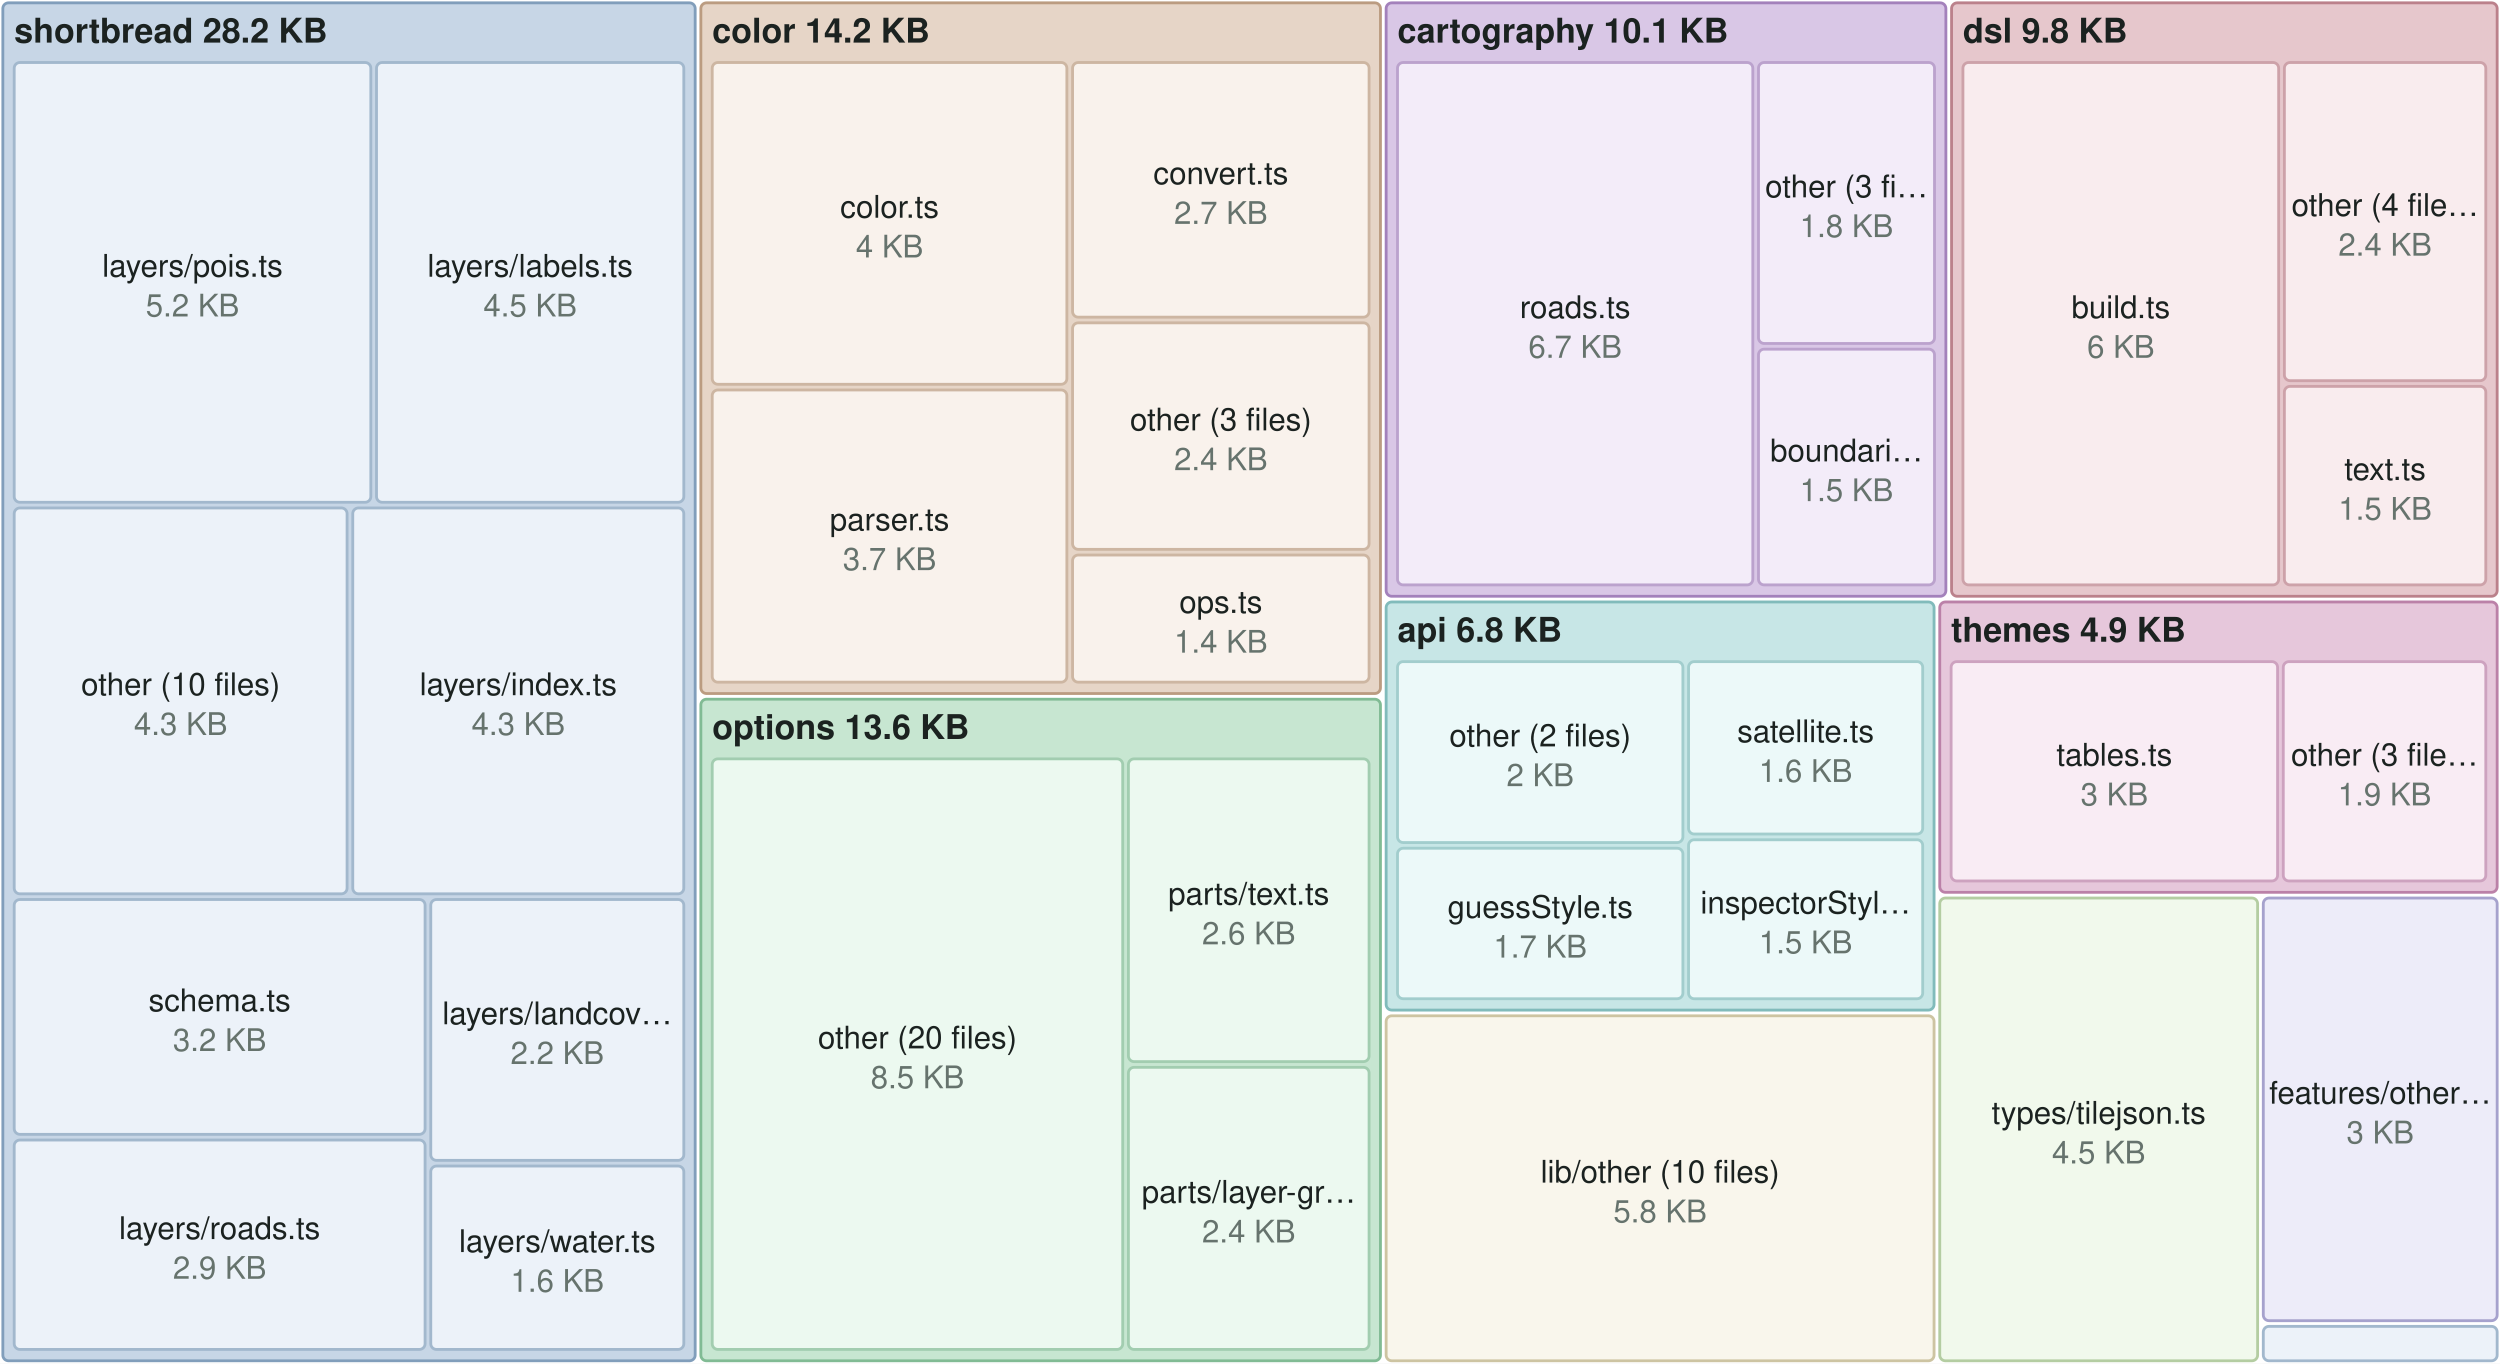
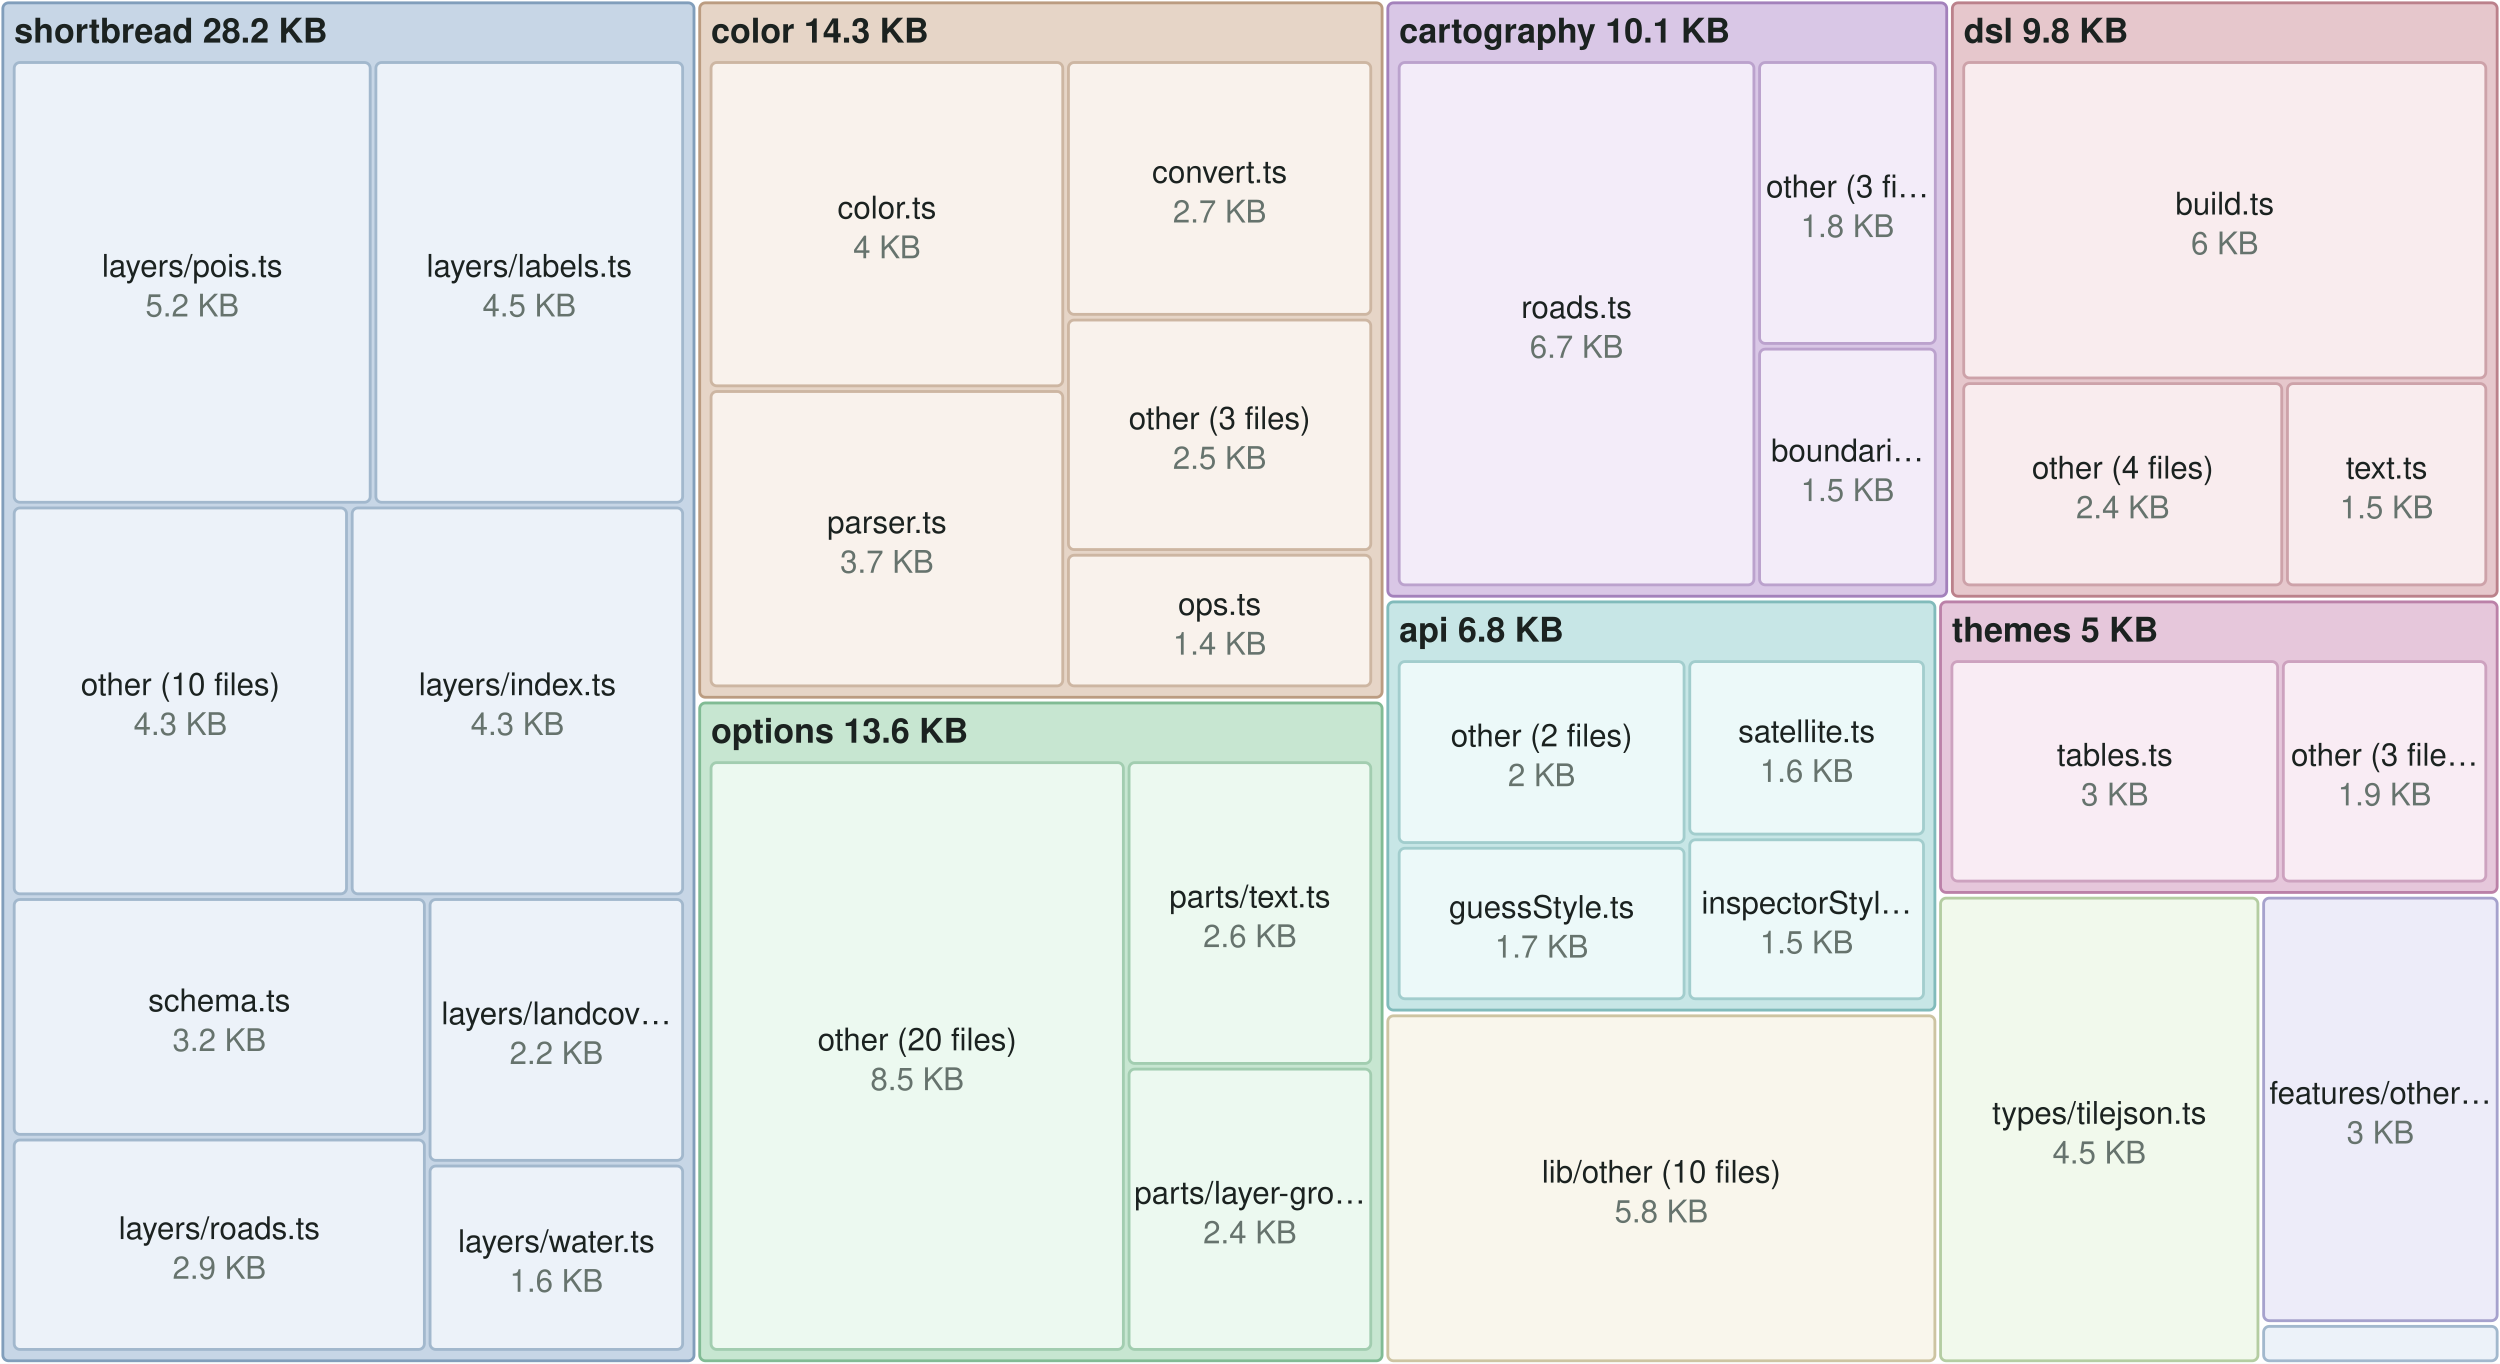
<svg xmlns="http://www.w3.org/2000/svg" width="880" height="480" viewBox="0 0 880 480">
  <style>
	.background { fill: #ffffff; }
	text { font-family: Helvetica, Arial, 'Liberation Sans', sans-serif; }
	.group-label { fill: #1b2220; font-weight: 600; font-size: 12px; }
	.leaf-label { fill: #1b2220; font-size: 11px; text-anchor: middle; }
	.leaf-size { fill: #66736d; font-size: 11px; text-anchor: middle; }
	.group-box, .leaf-box { stroke-width: 1; }
	.leaf:hover .leaf-box { stroke-width: 2; }
	.c0 .group-box { fill: hsl(210 38% 84%); stroke: hsl(210 30% 62%); }
	.c0 .leaf-box { fill: hsl(210 50% 95%); stroke: hsl(210 30% 72%); }
	.c1 .group-box { fill: hsl(28 38% 84%); stroke: hsl(28 30% 62%); }
	.c1 .leaf-box { fill: hsl(28 50% 95%); stroke: hsl(28 30% 72%); }
	.c2 .group-box { fill: hsl(140 38% 84%); stroke: hsl(140 30% 62%); }
	.c2 .leaf-box { fill: hsl(140 50% 95%); stroke: hsl(140 30% 72%); }
	.c3 .group-box { fill: hsl(275 38% 84%); stroke: hsl(275 30% 62%); }
	.c3 .leaf-box { fill: hsl(275 50% 95%); stroke: hsl(275 30% 72%); }
	.c4 .group-box { fill: hsl(350 38% 84%); stroke: hsl(350 30% 62%); }
	.c4 .leaf-box { fill: hsl(350 50% 95%); stroke: hsl(350 30% 72%); }
	.c5 .group-box { fill: hsl(180 38% 84%); stroke: hsl(180 30% 62%); }
	.c5 .leaf-box { fill: hsl(180 50% 95%); stroke: hsl(180 30% 72%); }
	.c6 .group-box { fill: hsl(48 38% 84%); stroke: hsl(48 30% 62%); }
	.c6 .leaf-box { fill: hsl(48 50% 95%); stroke: hsl(48 30% 72%); }
	.c7 .group-box { fill: hsl(320 38% 84%); stroke: hsl(320 30% 62%); }
	.c7 .leaf-box { fill: hsl(320 50% 95%); stroke: hsl(320 30% 72%); }
	.c8 .group-box { fill: hsl(95 38% 84%); stroke: hsl(95 30% 62%); }
	.c8 .leaf-box { fill: hsl(95 50% 95%); stroke: hsl(95 30% 72%); }
	.c9 .group-box { fill: hsl(245 38% 84%); stroke: hsl(245 30% 62%); }
	.c9 .leaf-box { fill: hsl(245 50% 95%); stroke: hsl(245 30% 72%); }
	@media (prefers-color-scheme: dark) {
		.background { fill: #0d1117; }
		.group-label, .leaf-label { fill: #e6edf3; }
		.leaf-size { fill: #8b949e; }
		.c0 .group-box { fill: hsl(210 22% 22%); stroke: hsl(210 20% 38%); }
		.c0 .leaf-box { fill: hsl(210 25% 14%); stroke: hsl(210 20% 32%); }
		.c1 .group-box { fill: hsl(28 22% 22%); stroke: hsl(28 20% 38%); }
		.c1 .leaf-box { fill: hsl(28 25% 14%); stroke: hsl(28 20% 32%); }
		.c2 .group-box { fill: hsl(140 22% 22%); stroke: hsl(140 20% 38%); }
		.c2 .leaf-box { fill: hsl(140 25% 14%); stroke: hsl(140 20% 32%); }
		.c3 .group-box { fill: hsl(275 22% 22%); stroke: hsl(275 20% 38%); }
		.c3 .leaf-box { fill: hsl(275 25% 14%); stroke: hsl(275 20% 32%); }
		.c4 .group-box { fill: hsl(350 22% 22%); stroke: hsl(350 20% 38%); }
		.c4 .leaf-box { fill: hsl(350 25% 14%); stroke: hsl(350 20% 32%); }
		.c5 .group-box { fill: hsl(180 22% 22%); stroke: hsl(180 20% 38%); }
		.c5 .leaf-box { fill: hsl(180 25% 14%); stroke: hsl(180 20% 32%); }
		.c6 .group-box { fill: hsl(48 22% 22%); stroke: hsl(48 20% 38%); }
		.c6 .leaf-box { fill: hsl(48 25% 14%); stroke: hsl(48 20% 32%); }
		.c7 .group-box { fill: hsl(320 22% 22%); stroke: hsl(320 20% 38%); }
		.c7 .leaf-box { fill: hsl(320 25% 14%); stroke: hsl(320 20% 32%); }
		.c8 .group-box { fill: hsl(95 22% 22%); stroke: hsl(95 20% 38%); }
		.c8 .leaf-box { fill: hsl(95 25% 14%); stroke: hsl(95 20% 32%); }
		.c9 .group-box { fill: hsl(245 22% 22%); stroke: hsl(245 20% 38%); }
		.c9 .leaf-box { fill: hsl(245 25% 14%); stroke: hsl(245 20% 32%); }
	}
</style>
  <rect class="background" width="880" height="480" />
  <g class="group c0">
-     <rect class="group-box" x="1" y="1" width="243.7" height="478" rx="2" />
+     <rect class="group-box" x="1" y="1" width="243.29" height="478" rx="2" />
    <text class="group-label" x="5" y="15" textLength="108.71" lengthAdjust="spacingAndGlyphs">shortbread 28.2 KB</text>
  </g>
  <g class="leaf c0">
-     <rect class="leaf-box" x="5" y="22" width="125.53" height="154.8" rx="2" />
-     <text class="leaf-label" x="67.76" y="97.4" textLength="64.19" lengthAdjust="spacingAndGlyphs">layers/pois.ts</text>
-     <text class="leaf-size" x="67.76" y="111.4" textLength="33.02" lengthAdjust="spacingAndGlyphs">5.2 KB</text>
-   </g>
-   <g class="leaf c0">
-     <rect class="leaf-box" x="132.53" y="22" width="108.17" height="154.8" rx="2" />
-     <text class="leaf-label" x="186.61" y="97.4" textLength="72.74" lengthAdjust="spacingAndGlyphs">layers/labels.ts</text>
-     <text class="leaf-size" x="186.61" y="111.4" textLength="33.02" lengthAdjust="spacingAndGlyphs">4.5 KB</text>
-   </g>
-   <g class="leaf c0">
-     <rect class="leaf-box" x="5" y="178.8" width="117.17" height="135.83" rx="2" />
-     <text class="leaf-label" x="63.59" y="244.71" textLength="70.3" lengthAdjust="spacingAndGlyphs">other (10 files)</text>
-     <text class="leaf-size" x="63.59" y="258.71" textLength="33.02" lengthAdjust="spacingAndGlyphs">4.3 KB</text>
-   </g>
-   <g class="leaf c0">
-     <rect class="leaf-box" x="124.17" y="178.8" width="116.52" height="135.83" rx="2" />
-     <text class="leaf-label" x="182.44" y="244.71" textLength="70.3" lengthAdjust="spacingAndGlyphs">layers/index.ts</text>
-     <text class="leaf-size" x="182.44" y="258.71" textLength="33.02" lengthAdjust="spacingAndGlyphs">4.3 KB</text>
-   </g>
-   <g class="leaf c0">
-     <rect class="leaf-box" x="5" y="316.63" width="144.63" height="82.66" rx="2" />
-     <text class="leaf-label" x="77.31" y="355.96" textLength="50.13" lengthAdjust="spacingAndGlyphs">schema.ts</text>
-     <text class="leaf-size" x="77.31" y="369.96" textLength="33.02" lengthAdjust="spacingAndGlyphs">3.2 KB</text>
-   </g>
-   <g class="leaf c0">
-     <rect class="leaf-box" x="5" y="401.29" width="144.63" height="73.71" rx="2" />
-     <text class="leaf-label" x="77.31" y="436.14" textLength="71.52" lengthAdjust="spacingAndGlyphs">layers/roads.ts</text>
-     <text class="leaf-size" x="77.31" y="450.14" textLength="33.02" lengthAdjust="spacingAndGlyphs">2.9 KB</text>
-   </g>
-   <g class="leaf c0">
-     <rect class="leaf-box" x="151.63" y="316.63" width="89.07" height="91.82" rx="2" />
-     <text class="leaf-label" x="196.16" y="360.54" textLength="76.42" lengthAdjust="spacingAndGlyphs">layers/landcov…</text>
-     <text class="leaf-size" x="196.16" y="374.54" textLength="33.02" lengthAdjust="spacingAndGlyphs">2.2 KB</text>
-   </g>
-   <g class="leaf c0">
-     <rect class="leaf-box" x="151.63" y="410.45" width="89.07" height="64.55" rx="2" />
-     <text class="leaf-label" x="196.16" y="440.72" textLength="70.91" lengthAdjust="spacingAndGlyphs">layers/water.ts</text>
-     <text class="leaf-size" x="196.16" y="454.72" textLength="33.02" lengthAdjust="spacingAndGlyphs">1.6 KB</text>
+     <rect class="leaf-box" x="5" y="22" width="125.31" height="154.8" rx="2" />
+     <text class="leaf-label" x="67.66" y="97.4" textLength="64.19" lengthAdjust="spacingAndGlyphs">layers/pois.ts</text>
+     <text class="leaf-size" x="67.66" y="111.4" textLength="33.02" lengthAdjust="spacingAndGlyphs">5.2 KB</text>
+   </g>
+   <g class="leaf c0">
+     <rect class="leaf-box" x="132.31" y="22" width="107.98" height="154.8" rx="2" />
+     <text class="leaf-label" x="186.3" y="97.4" textLength="72.74" lengthAdjust="spacingAndGlyphs">layers/labels.ts</text>
+     <text class="leaf-size" x="186.3" y="111.4" textLength="33.02" lengthAdjust="spacingAndGlyphs">4.5 KB</text>
+   </g>
+   <g class="leaf c0">
+     <rect class="leaf-box" x="5" y="178.8" width="116.97" height="135.83" rx="2" />
+     <text class="leaf-label" x="63.49" y="244.71" textLength="70.3" lengthAdjust="spacingAndGlyphs">other (10 files)</text>
+     <text class="leaf-size" x="63.49" y="258.71" textLength="33.02" lengthAdjust="spacingAndGlyphs">4.3 KB</text>
+   </g>
+   <g class="leaf c0">
+     <rect class="leaf-box" x="123.97" y="178.8" width="116.32" height="135.83" rx="2" />
+     <text class="leaf-label" x="182.13" y="244.71" textLength="70.3" lengthAdjust="spacingAndGlyphs">layers/index.ts</text>
+     <text class="leaf-size" x="182.13" y="258.71" textLength="33.02" lengthAdjust="spacingAndGlyphs">4.3 KB</text>
+   </g>
+   <g class="leaf c0">
+     <rect class="leaf-box" x="5" y="316.63" width="144.38" height="82.66" rx="2" />
+     <text class="leaf-label" x="77.19" y="355.96" textLength="50.13" lengthAdjust="spacingAndGlyphs">schema.ts</text>
+     <text class="leaf-size" x="77.19" y="369.96" textLength="33.02" lengthAdjust="spacingAndGlyphs">3.2 KB</text>
+   </g>
+   <g class="leaf c0">
+     <rect class="leaf-box" x="5" y="401.29" width="144.38" height="73.71" rx="2" />
+     <text class="leaf-label" x="77.19" y="436.14" textLength="71.52" lengthAdjust="spacingAndGlyphs">layers/roads.ts</text>
+     <text class="leaf-size" x="77.19" y="450.14" textLength="33.02" lengthAdjust="spacingAndGlyphs">2.9 KB</text>
+   </g>
+   <g class="leaf c0">
+     <rect class="leaf-box" x="151.38" y="316.63" width="88.91" height="91.82" rx="2" />
+     <text class="leaf-label" x="195.84" y="360.54" textLength="76.42" lengthAdjust="spacingAndGlyphs">layers/landcov…</text>
+     <text class="leaf-size" x="195.84" y="374.54" textLength="33.02" lengthAdjust="spacingAndGlyphs">2.2 KB</text>
+   </g>
+   <g class="leaf c0">
+     <rect class="leaf-box" x="151.38" y="410.45" width="88.91" height="64.55" rx="2" />
+     <text class="leaf-label" x="195.84" y="440.72" textLength="70.91" lengthAdjust="spacingAndGlyphs">layers/water.ts</text>
+     <text class="leaf-size" x="195.84" y="454.72" textLength="33.02" lengthAdjust="spacingAndGlyphs">1.6 KB</text>
  </g>
  <g class="group c1">
-     <rect class="group-box" x="246.7" y="1" width="239.22" height="243.12" rx="2" />
-     <text class="group-label" x="250.7" y="15" textLength="75.37" lengthAdjust="spacingAndGlyphs">color 14.2 KB</text>
-   </g>
-   <g class="leaf c1">
-     <rect class="leaf-box" x="250.7" y="22" width="124.84" height="113.27" rx="2" />
-     <text class="leaf-label" x="313.12" y="76.63" textLength="35.45" lengthAdjust="spacingAndGlyphs">color.ts</text>
-     <text class="leaf-size" x="313.12" y="90.63" textLength="23.85" lengthAdjust="spacingAndGlyphs">4 KB</text>
-   </g>
-   <g class="leaf c1">
-     <rect class="leaf-box" x="250.7" y="137.27" width="124.84" height="102.86" rx="2" />
-     <text class="leaf-label" x="313.12" y="186.69" textLength="42.79" lengthAdjust="spacingAndGlyphs">parser.ts</text>
-     <text class="leaf-size" x="313.12" y="200.69" textLength="33.02" lengthAdjust="spacingAndGlyphs">3.7 KB</text>
-   </g>
-   <g class="leaf c1">
-     <rect class="leaf-box" x="377.54" y="22" width="104.38" height="89.64" rx="2" />
-     <text class="leaf-label" x="429.73" y="64.82" textLength="47.69" lengthAdjust="spacingAndGlyphs">convert.ts</text>
-     <text class="leaf-size" x="429.73" y="78.82" textLength="33.02" lengthAdjust="spacingAndGlyphs">2.7 KB</text>
-   </g>
-   <g class="leaf c1">
-     <rect class="leaf-box" x="377.54" y="113.64" width="104.38" height="79.73" rx="2" />
-     <text class="leaf-label" x="429.73" y="151.51" textLength="64.19" lengthAdjust="spacingAndGlyphs">other (3 files)</text>
-     <text class="leaf-size" x="429.73" y="165.51" textLength="33.02" lengthAdjust="spacingAndGlyphs">2.4 KB</text>
-   </g>
-   <g class="leaf c1">
-     <rect class="leaf-box" x="377.54" y="195.37" width="104.38" height="44.75" rx="2" />
-     <text class="leaf-label" x="429.73" y="215.75" textLength="29.35" lengthAdjust="spacingAndGlyphs">ops.ts</text>
-     <text class="leaf-size" x="429.73" y="229.75" textLength="33.02" lengthAdjust="spacingAndGlyphs">1.4 KB</text>
+     <rect class="group-box" x="246.29" y="1" width="240.21" height="244.44" rx="2" />
+     <text class="group-label" x="250.29" y="15" textLength="75.37" lengthAdjust="spacingAndGlyphs">color 14.3 KB</text>
+   </g>
+   <g class="leaf c1">
+     <rect class="leaf-box" x="250.29" y="22" width="123.8" height="113.81" rx="2" />
+     <text class="leaf-label" x="312.19" y="76.9" textLength="35.45" lengthAdjust="spacingAndGlyphs">color.ts</text>
+     <text class="leaf-size" x="312.19" y="90.9" textLength="23.85" lengthAdjust="spacingAndGlyphs">4 KB</text>
+   </g>
+   <g class="leaf c1">
+     <rect class="leaf-box" x="250.29" y="137.81" width="123.8" height="103.63" rx="2" />
+     <text class="leaf-label" x="312.19" y="187.62" textLength="42.79" lengthAdjust="spacingAndGlyphs">parser.ts</text>
+     <text class="leaf-size" x="312.19" y="201.62" textLength="33.02" lengthAdjust="spacingAndGlyphs">3.7 KB</text>
+   </g>
+   <g class="leaf c1">
+     <rect class="leaf-box" x="376.09" y="22" width="106.42" height="88.66" rx="2" />
+     <text class="leaf-label" x="429.3" y="64.33" textLength="47.69" lengthAdjust="spacingAndGlyphs">convert.ts</text>
+     <text class="leaf-size" x="429.3" y="78.33" textLength="33.02" lengthAdjust="spacingAndGlyphs">2.7 KB</text>
+   </g>
+   <g class="leaf c1">
+     <rect class="leaf-box" x="376.09" y="112.66" width="106.42" height="80.79" rx="2" />
+     <text class="leaf-label" x="429.3" y="151.05" textLength="64.19" lengthAdjust="spacingAndGlyphs">other (3 files)</text>
+     <text class="leaf-size" x="429.3" y="165.05" textLength="33.02" lengthAdjust="spacingAndGlyphs">2.5 KB</text>
+   </g>
+   <g class="leaf c1">
+     <rect class="leaf-box" x="376.09" y="195.45" width="106.42" height="45.99" rx="2" />
+     <text class="leaf-label" x="429.3" y="216.44" textLength="29.35" lengthAdjust="spacingAndGlyphs">ops.ts</text>
+     <text class="leaf-size" x="429.3" y="230.44" textLength="33.02" lengthAdjust="spacingAndGlyphs">1.4 KB</text>
  </g>
  <g class="group c2">
-     <rect class="group-box" x="246.7" y="246.12" width="239.22" height="232.88" rx="2" />
-     <text class="group-label" x="250.7" y="260.12" textLength="89.36" lengthAdjust="spacingAndGlyphs">options 13.6 KB</text>
+     <rect class="group-box" x="246.29" y="247.44" width="240.21" height="231.56" rx="2" />
+     <text class="group-label" x="250.29" y="261.44" textLength="89.36" lengthAdjust="spacingAndGlyphs">options 13.6 KB</text>
  </g>
  <g class="leaf c2">
-     <rect class="leaf-box" x="250.7" y="267.12" width="144.5" height="207.88" rx="2" />
-     <text class="leaf-label" x="322.95" y="369.06" textLength="70.3" lengthAdjust="spacingAndGlyphs">other (20 files)</text>
-     <text class="leaf-size" x="322.95" y="383.06" textLength="33.02" lengthAdjust="spacingAndGlyphs">8.5 KB</text>
+     <rect class="leaf-box" x="250.29" y="268.44" width="145.14" height="206.56" rx="2" />
+     <text class="leaf-label" x="322.86" y="369.72" textLength="70.3" lengthAdjust="spacingAndGlyphs">other (20 files)</text>
+     <text class="leaf-size" x="322.86" y="383.72" textLength="33.02" lengthAdjust="spacingAndGlyphs">8.5 KB</text>
  </g>
  <g class="leaf c2">
-     <rect class="leaf-box" x="397.2" y="267.12" width="84.72" height="106.57" rx="2" />
-     <text class="leaf-label" x="439.56" y="318.41" textLength="56.86" lengthAdjust="spacingAndGlyphs">parts/text.ts</text>
-     <text class="leaf-size" x="439.56" y="332.41" textLength="33.02" lengthAdjust="spacingAndGlyphs">2.6 KB</text>
+     <rect class="leaf-box" x="397.43" y="268.44" width="85.08" height="105.89" rx="2" />
+     <text class="leaf-label" x="439.97" y="319.38" textLength="56.86" lengthAdjust="spacingAndGlyphs">parts/text.ts</text>
+     <text class="leaf-size" x="439.97" y="333.38" textLength="33.02" lengthAdjust="spacingAndGlyphs">2.6 KB</text>
  </g>
  <g class="leaf c2">
-     <rect class="leaf-box" x="397.2" y="375.7" width="84.72" height="99.3" rx="2" />
-     <text class="leaf-label" x="439.56" y="423.35" textLength="70.91" lengthAdjust="spacingAndGlyphs">parts/layer-gr…</text>
-     <text class="leaf-size" x="439.56" y="437.35" textLength="33.02" lengthAdjust="spacingAndGlyphs">2.4 KB</text>
+     <rect class="leaf-box" x="397.43" y="376.33" width="85.08" height="98.67" rx="2" />
+     <text class="leaf-label" x="439.97" y="423.67" textLength="77.02" lengthAdjust="spacingAndGlyphs">parts/layer-gro…</text>
+     <text class="leaf-size" x="439.97" y="437.67" textLength="33.02" lengthAdjust="spacingAndGlyphs">2.4 KB</text>
  </g>
  <g class="group c3">
-     <rect class="group-box" x="487.92" y="1" width="197.03" height="208.89" rx="2" />
-     <text class="group-label" x="491.92" y="15" textLength="115.38" lengthAdjust="spacingAndGlyphs">cartography 10.1 KB</text>
+     <rect class="group-box" x="488.51" y="1" width="196.73" height="208.87" rx="2" />
+     <text class="group-label" x="492.51" y="15" textLength="115.38" lengthAdjust="spacingAndGlyphs">cartography 10.1 KB</text>
  </g>
  <g class="leaf c3">
-     <rect class="leaf-box" x="491.92" y="22" width="125.07" height="183.89" rx="2" />
-     <text class="leaf-label" x="554.45" y="111.95" textLength="39.13" lengthAdjust="spacingAndGlyphs">roads.ts</text>
-     <text class="leaf-size" x="554.45" y="125.95" textLength="33.02" lengthAdjust="spacingAndGlyphs">6.7 KB</text>
+     <rect class="leaf-box" x="492.51" y="22" width="124.87" height="183.87" rx="2" />
+     <text class="leaf-label" x="554.94" y="111.94" textLength="39.13" lengthAdjust="spacingAndGlyphs">roads.ts</text>
+     <text class="leaf-size" x="554.94" y="125.94" textLength="33.02" lengthAdjust="spacingAndGlyphs">6.7 KB</text>
  </g>
  <g class="leaf c3">
-     <rect class="leaf-box" x="618.99" y="22" width="61.96" height="98.9" rx="2" />
-     <text class="leaf-label" x="649.97" y="69.45" textLength="52.58" lengthAdjust="spacingAndGlyphs">other (3 fi…</text>
-     <text class="leaf-size" x="649.97" y="83.45" textLength="33.02" lengthAdjust="spacingAndGlyphs">1.8 KB</text>
+     <rect class="leaf-box" x="619.37" y="22" width="61.86" height="98.89" rx="2" />
+     <text class="leaf-label" x="650.3" y="69.45" textLength="52.58" lengthAdjust="spacingAndGlyphs">other (3 fi…</text>
+     <text class="leaf-size" x="650.3" y="83.45" textLength="33.02" lengthAdjust="spacingAndGlyphs">1.8 KB</text>
  </g>
  <g class="leaf c3">
-     <rect class="leaf-box" x="618.99" y="122.9" width="61.96" height="82.99" rx="2" />
-     <text class="leaf-label" x="649.97" y="162.4" textLength="48.92" lengthAdjust="spacingAndGlyphs">boundari…</text>
-     <text class="leaf-size" x="649.97" y="176.4" textLength="33.02" lengthAdjust="spacingAndGlyphs">1.5 KB</text>
+     <rect class="leaf-box" x="619.37" y="122.89" width="61.86" height="82.98" rx="2" />
+     <text class="leaf-label" x="650.3" y="162.38" textLength="48.92" lengthAdjust="spacingAndGlyphs">boundari…</text>
+     <text class="leaf-size" x="650.3" y="176.38" textLength="33.02" lengthAdjust="spacingAndGlyphs">1.5 KB</text>
  </g>
  <g class="group c4">
-     <rect class="group-box" x="686.95" y="1" width="192.05" height="208.89" rx="2" />
-     <text class="group-label" x="690.95" y="15" textLength="56.7" lengthAdjust="spacingAndGlyphs">dsl 9.8 KB</text>
+     <rect class="group-box" x="687.23" y="1" width="191.77" height="208.87" rx="2" />
+     <text class="group-label" x="691.23" y="15" textLength="56.7" lengthAdjust="spacingAndGlyphs">dsl 9.8 KB</text>
  </g>
  <g class="leaf c4">
-     <rect class="leaf-box" x="690.95" y="22" width="111.14" height="183.89" rx="2" />
-     <text class="leaf-label" x="746.53" y="111.95" textLength="34.85" lengthAdjust="spacingAndGlyphs">build.ts</text>
-     <text class="leaf-size" x="746.53" y="125.95" textLength="23.85" lengthAdjust="spacingAndGlyphs">6 KB</text>
+     <rect class="leaf-box" x="691.23" y="22" width="183.77" height="111.03" rx="2" />
+     <text class="leaf-label" x="783.12" y="75.51" textLength="34.85" lengthAdjust="spacingAndGlyphs">build.ts</text>
+     <text class="leaf-size" x="783.12" y="89.51" textLength="23.85" lengthAdjust="spacingAndGlyphs">6 KB</text>
  </g>
  <g class="leaf c4">
-     <rect class="leaf-box" x="804.1" y="22" width="70.9" height="112" rx="2" />
-     <text class="leaf-label" x="839.55" y="76" textLength="61.14" lengthAdjust="spacingAndGlyphs">other (4 file…</text>
-     <text class="leaf-size" x="839.55" y="90" textLength="33.02" lengthAdjust="spacingAndGlyphs">2.4 KB</text>
+     <rect class="leaf-box" x="691.23" y="135.03" width="111.94" height="70.85" rx="2" />
+     <text class="leaf-label" x="747.21" y="168.45" textLength="64.19" lengthAdjust="spacingAndGlyphs">other (4 files)</text>
+     <text class="leaf-size" x="747.21" y="182.45" textLength="33.02" lengthAdjust="spacingAndGlyphs">2.4 KB</text>
  </g>
  <g class="leaf c4">
-     <rect class="leaf-box" x="804.1" y="136" width="70.9" height="69.89" rx="2" />
-     <text class="leaf-label" x="839.55" y="168.95" textLength="29.35" lengthAdjust="spacingAndGlyphs">text.ts</text>
-     <text class="leaf-size" x="839.55" y="182.95" textLength="33.02" lengthAdjust="spacingAndGlyphs">1.5 KB</text>
+     <rect class="leaf-box" x="805.18" y="135.03" width="69.82" height="70.85" rx="2" />
+     <text class="leaf-label" x="840.09" y="168.45" textLength="29.35" lengthAdjust="spacingAndGlyphs">text.ts</text>
+     <text class="leaf-size" x="840.09" y="182.45" textLength="33.02" lengthAdjust="spacingAndGlyphs">1.5 KB</text>
  </g>
  <g class="group c5">
-     <rect class="group-box" x="487.92" y="211.89" width="192.87" height="143.66" rx="2" />
-     <text class="group-label" x="491.92" y="225.89" textLength="56.7" lengthAdjust="spacingAndGlyphs">api 6.8 KB</text>
-   </g>
-   <g class="leaf c5">
-     <rect class="leaf-box" x="491.92" y="232.89" width="100.46" height="63.69" rx="2" />
-     <text class="leaf-label" x="542.15" y="262.74" textLength="64.19" lengthAdjust="spacingAndGlyphs">other (2 files)</text>
-     <text class="leaf-size" x="542.15" y="276.74" textLength="23.85" lengthAdjust="spacingAndGlyphs">2 KB</text>
-   </g>
-   <g class="leaf c5">
-     <rect class="leaf-box" x="491.92" y="298.58" width="100.46" height="52.97" rx="2" />
-     <text class="leaf-label" x="542.15" y="323.07" textLength="65.42" lengthAdjust="spacingAndGlyphs">guessStyle.ts</text>
-     <text class="leaf-size" x="542.15" y="337.07" textLength="33.02" lengthAdjust="spacingAndGlyphs">1.7 KB</text>
-   </g>
-   <g class="leaf c5">
-     <rect class="leaf-box" x="594.37" y="232.89" width="82.42" height="60.69" rx="2" />
-     <text class="leaf-label" x="635.58" y="261.24" textLength="48.91" lengthAdjust="spacingAndGlyphs">satellite.ts</text>
-     <text class="leaf-size" x="635.58" y="275.24" textLength="33.02" lengthAdjust="spacingAndGlyphs">1.6 KB</text>
-   </g>
-   <g class="leaf c5">
-     <rect class="leaf-box" x="594.37" y="295.59" width="82.42" height="55.97" rx="2" />
-     <text class="leaf-label" x="635.58" y="321.57" textLength="69.08" lengthAdjust="spacingAndGlyphs">inspectorStyl…</text>
-     <text class="leaf-size" x="635.58" y="335.57" textLength="33.02" lengthAdjust="spacingAndGlyphs">1.5 KB</text>
+     <rect class="group-box" x="488.51" y="211.87" width="192.57" height="143.69" rx="2" />
+     <text class="group-label" x="492.51" y="225.87" textLength="56.7" lengthAdjust="spacingAndGlyphs">api 6.8 KB</text>
+   </g>
+   <g class="leaf c5">
+     <rect class="leaf-box" x="492.51" y="232.87" width="100.29" height="63.72" rx="2" />
+     <text class="leaf-label" x="542.65" y="262.73" textLength="64.19" lengthAdjust="spacingAndGlyphs">other (2 files)</text>
+     <text class="leaf-size" x="542.65" y="276.73" textLength="23.85" lengthAdjust="spacingAndGlyphs">2 KB</text>
+   </g>
+   <g class="leaf c5">
+     <rect class="leaf-box" x="492.51" y="298.59" width="100.29" height="52.97" rx="2" />
+     <text class="leaf-label" x="542.65" y="323.08" textLength="65.42" lengthAdjust="spacingAndGlyphs">guessStyle.ts</text>
+     <text class="leaf-size" x="542.65" y="337.08" textLength="33.02" lengthAdjust="spacingAndGlyphs">1.7 KB</text>
+   </g>
+   <g class="leaf c5">
+     <rect class="leaf-box" x="594.79" y="232.87" width="82.28" height="60.73" rx="2" />
+     <text class="leaf-label" x="635.93" y="261.24" textLength="48.91" lengthAdjust="spacingAndGlyphs">satellite.ts</text>
+     <text class="leaf-size" x="635.93" y="275.24" textLength="33.02" lengthAdjust="spacingAndGlyphs">1.6 KB</text>
+   </g>
+   <g class="leaf c5">
+     <rect class="leaf-box" x="594.79" y="295.6" width="82.28" height="55.97" rx="2" />
+     <text class="leaf-label" x="635.93" y="321.58" textLength="69.08" lengthAdjust="spacingAndGlyphs">inspectorStyl…</text>
+     <text class="leaf-size" x="635.93" y="335.58" textLength="33.02" lengthAdjust="spacingAndGlyphs">1.5 KB</text>
  </g>
  <g class="leaf c6">
-     <rect class="leaf-box" x="487.92" y="357.56" width="192.87" height="121.44" rx="2" />
-     <text class="leaf-label" x="584.36" y="416.28" textLength="84.36" lengthAdjust="spacingAndGlyphs">lib/other (10 files)</text>
-     <text class="leaf-size" x="584.36" y="430.28" textLength="33.02" lengthAdjust="spacingAndGlyphs">5.8 KB</text>
+     <rect class="leaf-box" x="488.51" y="357.57" width="192.57" height="121.43" rx="2" />
+     <text class="leaf-label" x="584.79" y="416.28" textLength="84.36" lengthAdjust="spacingAndGlyphs">lib/other (10 files)</text>
+     <text class="leaf-size" x="584.79" y="430.28" textLength="33.02" lengthAdjust="spacingAndGlyphs">5.8 KB</text>
  </g>
  <g class="group c7">
-     <rect class="group-box" x="682.79" y="211.89" width="196.21" height="102.21" rx="2" />
-     <text class="group-label" x="686.79" y="225.89" textLength="81.37" lengthAdjust="spacingAndGlyphs">themes 4.9 KB</text>
+     <rect class="group-box" x="683.07" y="211.87" width="195.93" height="102.27" rx="2" />
+     <text class="group-label" x="687.07" y="225.87" textLength="71.36" lengthAdjust="spacingAndGlyphs">themes 5 KB</text>
  </g>
  <g class="leaf c7">
-     <rect class="leaf-box" x="686.79" y="232.89" width="114.92" height="77.21" rx="2" />
-     <text class="leaf-label" x="744.25" y="269.5" textLength="40.96" lengthAdjust="spacingAndGlyphs">tables.ts</text>
-     <text class="leaf-size" x="744.25" y="283.5" textLength="23.85" lengthAdjust="spacingAndGlyphs">3 KB</text>
+     <rect class="leaf-box" x="687.07" y="232.87" width="114.65" height="77.27" rx="2" />
+     <text class="leaf-label" x="744.4" y="269.51" textLength="40.96" lengthAdjust="spacingAndGlyphs">tables.ts</text>
+     <text class="leaf-size" x="744.4" y="283.51" textLength="23.85" lengthAdjust="spacingAndGlyphs">3 KB</text>
  </g>
  <g class="leaf c7">
-     <rect class="leaf-box" x="803.71" y="232.89" width="71.29" height="77.21" rx="2" />
-     <text class="leaf-label" x="839.36" y="269.5" textLength="61.14" lengthAdjust="spacingAndGlyphs">other (3 file…</text>
-     <text class="leaf-size" x="839.36" y="283.5" textLength="33.02" lengthAdjust="spacingAndGlyphs">1.9 KB</text>
+     <rect class="leaf-box" x="803.73" y="232.87" width="71.27" height="77.27" rx="2" />
+     <text class="leaf-label" x="839.36" y="269.51" textLength="61.14" lengthAdjust="spacingAndGlyphs">other (3 file…</text>
+     <text class="leaf-size" x="839.36" y="283.51" textLength="33.02" lengthAdjust="spacingAndGlyphs">1.9 KB</text>
  </g>
  <g class="leaf c8">
-     <rect class="leaf-box" x="682.79" y="316.11" width="111.89" height="162.89" rx="2" />
-     <text class="leaf-label" x="738.74" y="395.55" textLength="75.2" lengthAdjust="spacingAndGlyphs">types/tilejson.ts</text>
-     <text class="leaf-size" x="738.74" y="409.55" textLength="33.02" lengthAdjust="spacingAndGlyphs">4.5 KB</text>
+     <rect class="leaf-box" x="683.07" y="316.14" width="111.73" height="162.86" rx="2" />
+     <text class="leaf-label" x="738.94" y="395.57" textLength="75.2" lengthAdjust="spacingAndGlyphs">types/tilejson.ts</text>
+     <text class="leaf-size" x="738.94" y="409.57" textLength="33.02" lengthAdjust="spacingAndGlyphs">4.5 KB</text>
  </g>
  <g class="leaf c9">
-     <rect class="leaf-box" x="796.68" y="316.11" width="82.32" height="148.77" rx="2" />
-     <text class="leaf-label" x="837.84" y="388.49" textLength="73.99" lengthAdjust="spacingAndGlyphs">features/other…</text>
-     <text class="leaf-size" x="837.84" y="402.49" textLength="23.85" lengthAdjust="spacingAndGlyphs">3 KB</text>
-   </g>
-   <g class="leaf c0">
-     <rect class="leaf-box" x="796.68" y="466.88" width="82.32" height="12.12" rx="2" />
+     <rect class="leaf-box" x="796.8" y="316.14" width="82.2" height="148.74" rx="2" />
+     <text class="leaf-label" x="837.9" y="388.51" textLength="73.99" lengthAdjust="spacingAndGlyphs">features/other…</text>
+     <text class="leaf-size" x="837.9" y="402.51" textLength="23.85" lengthAdjust="spacingAndGlyphs">3 KB</text>
+   </g>
+   <g class="leaf c0">
+     <rect class="leaf-box" x="796.8" y="466.88" width="82.2" height="12.12" rx="2" />
  </g>
</svg>
